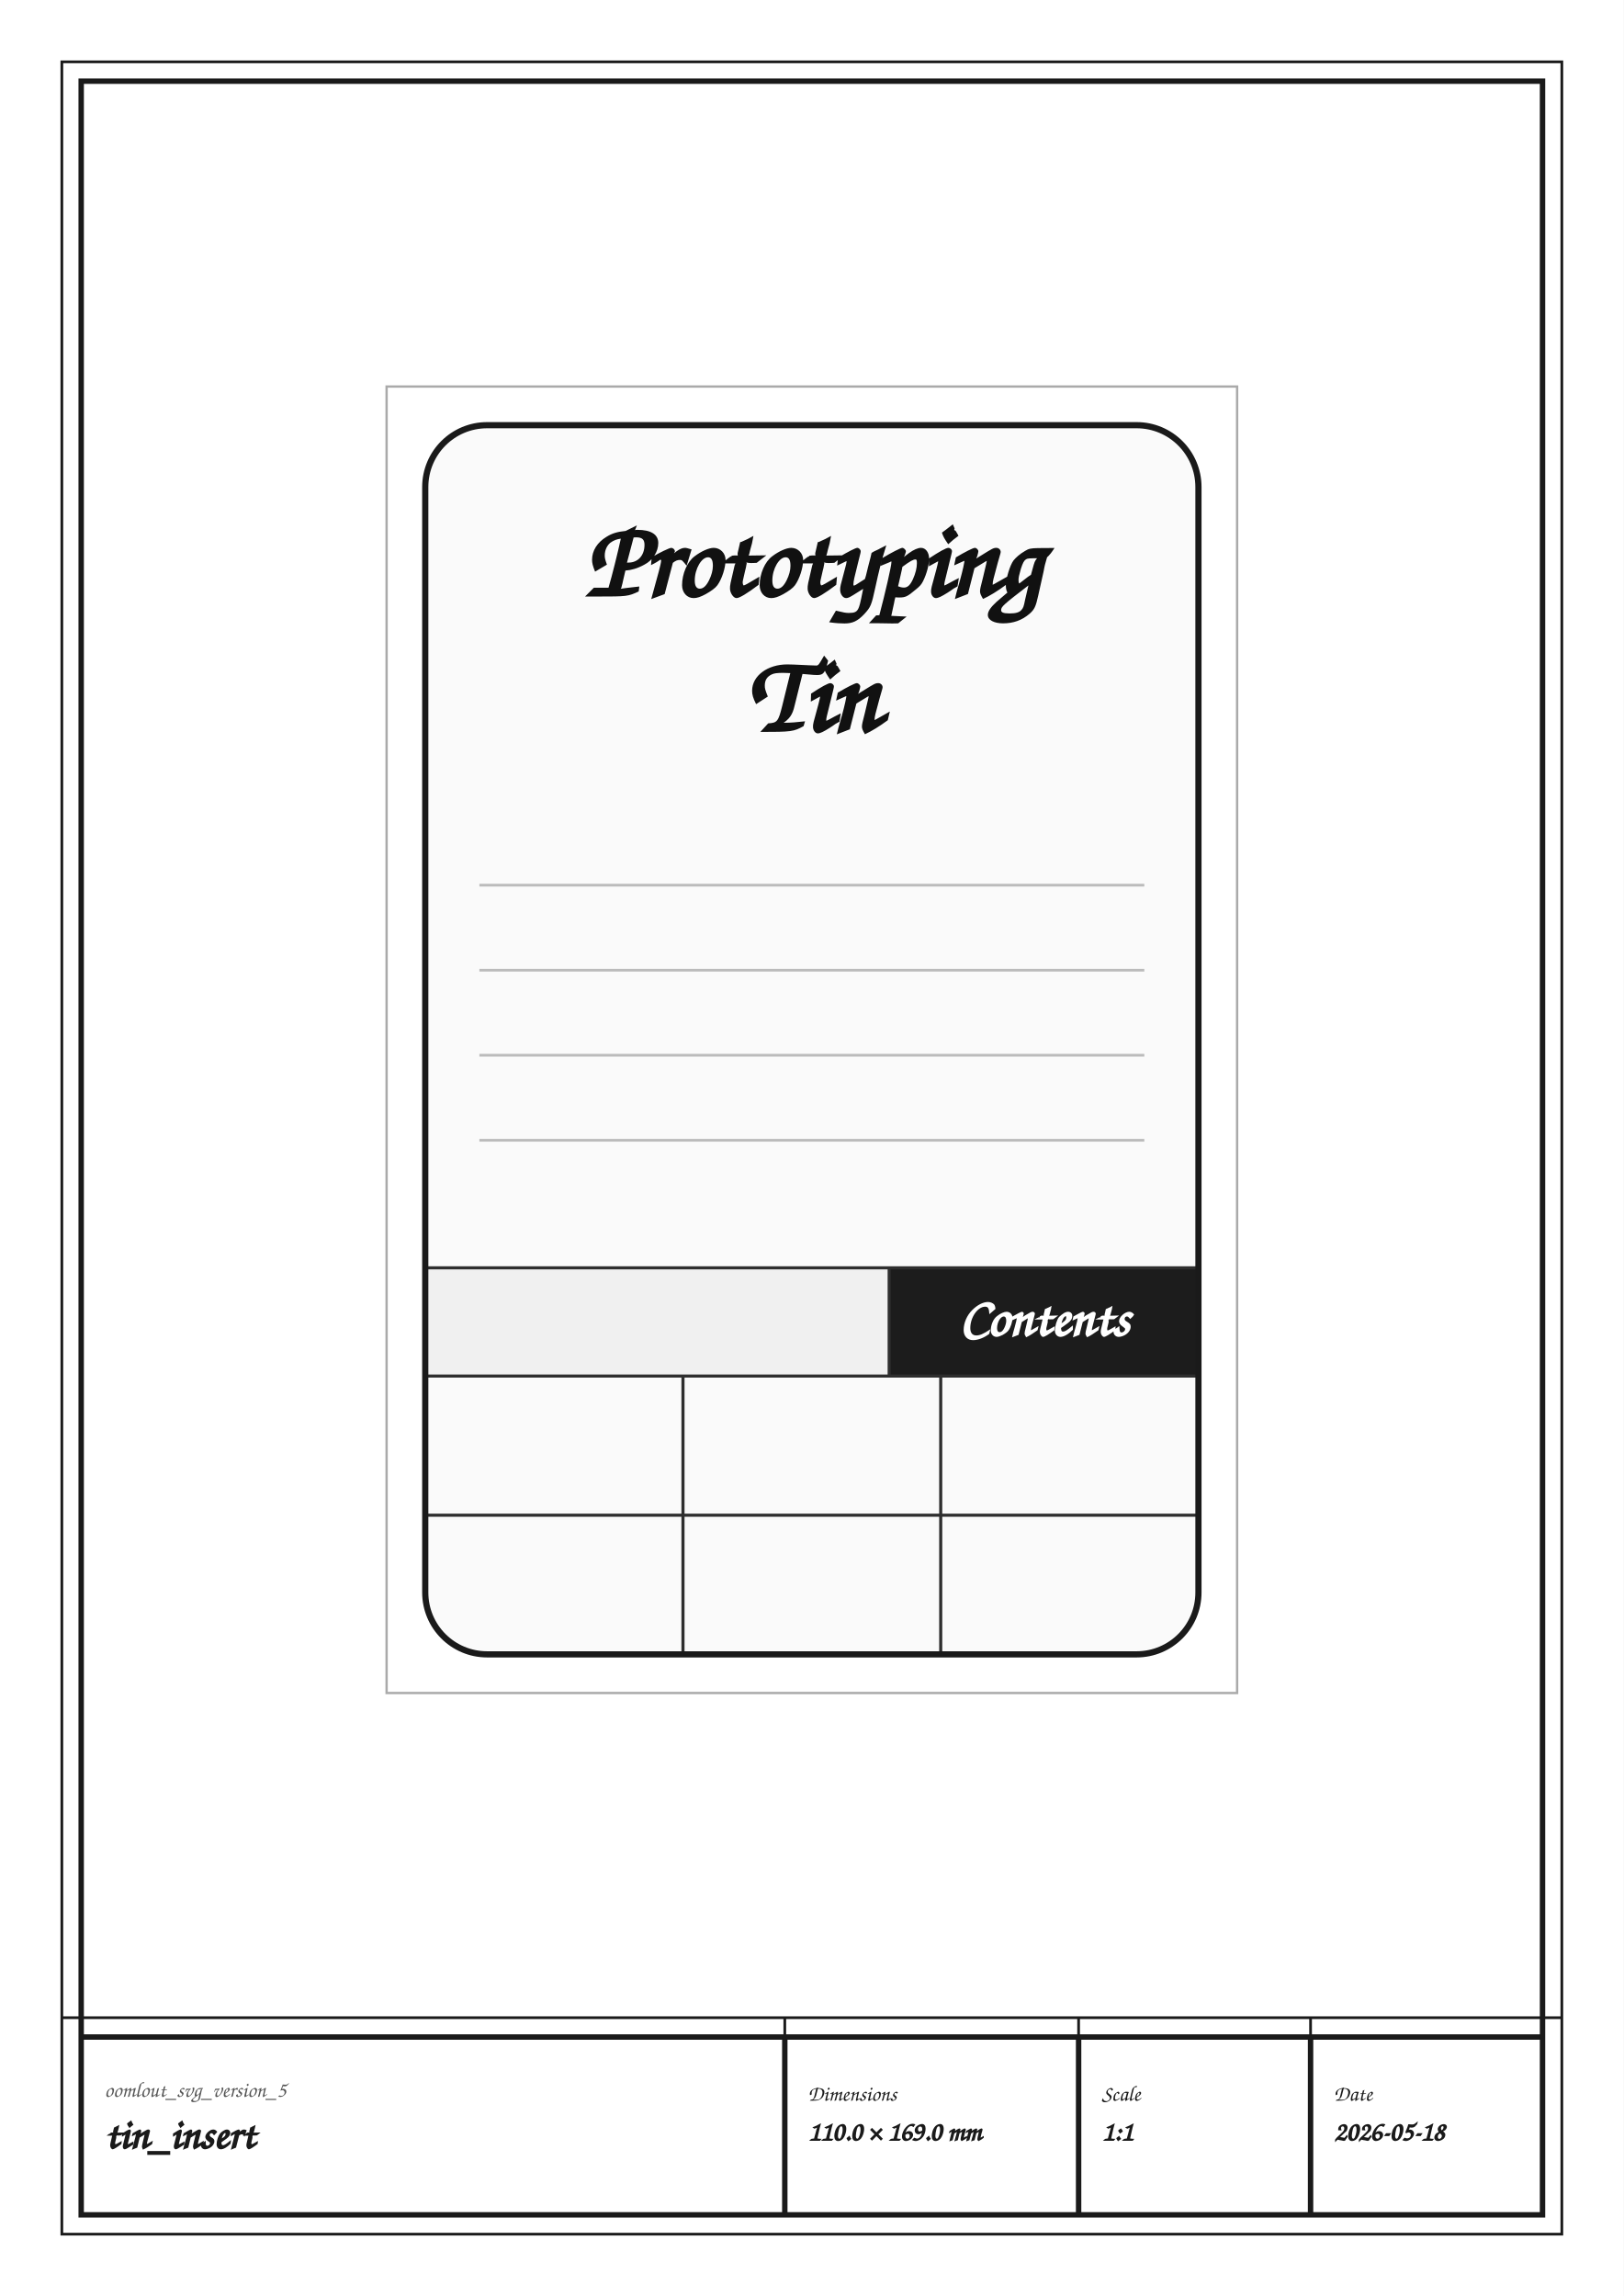
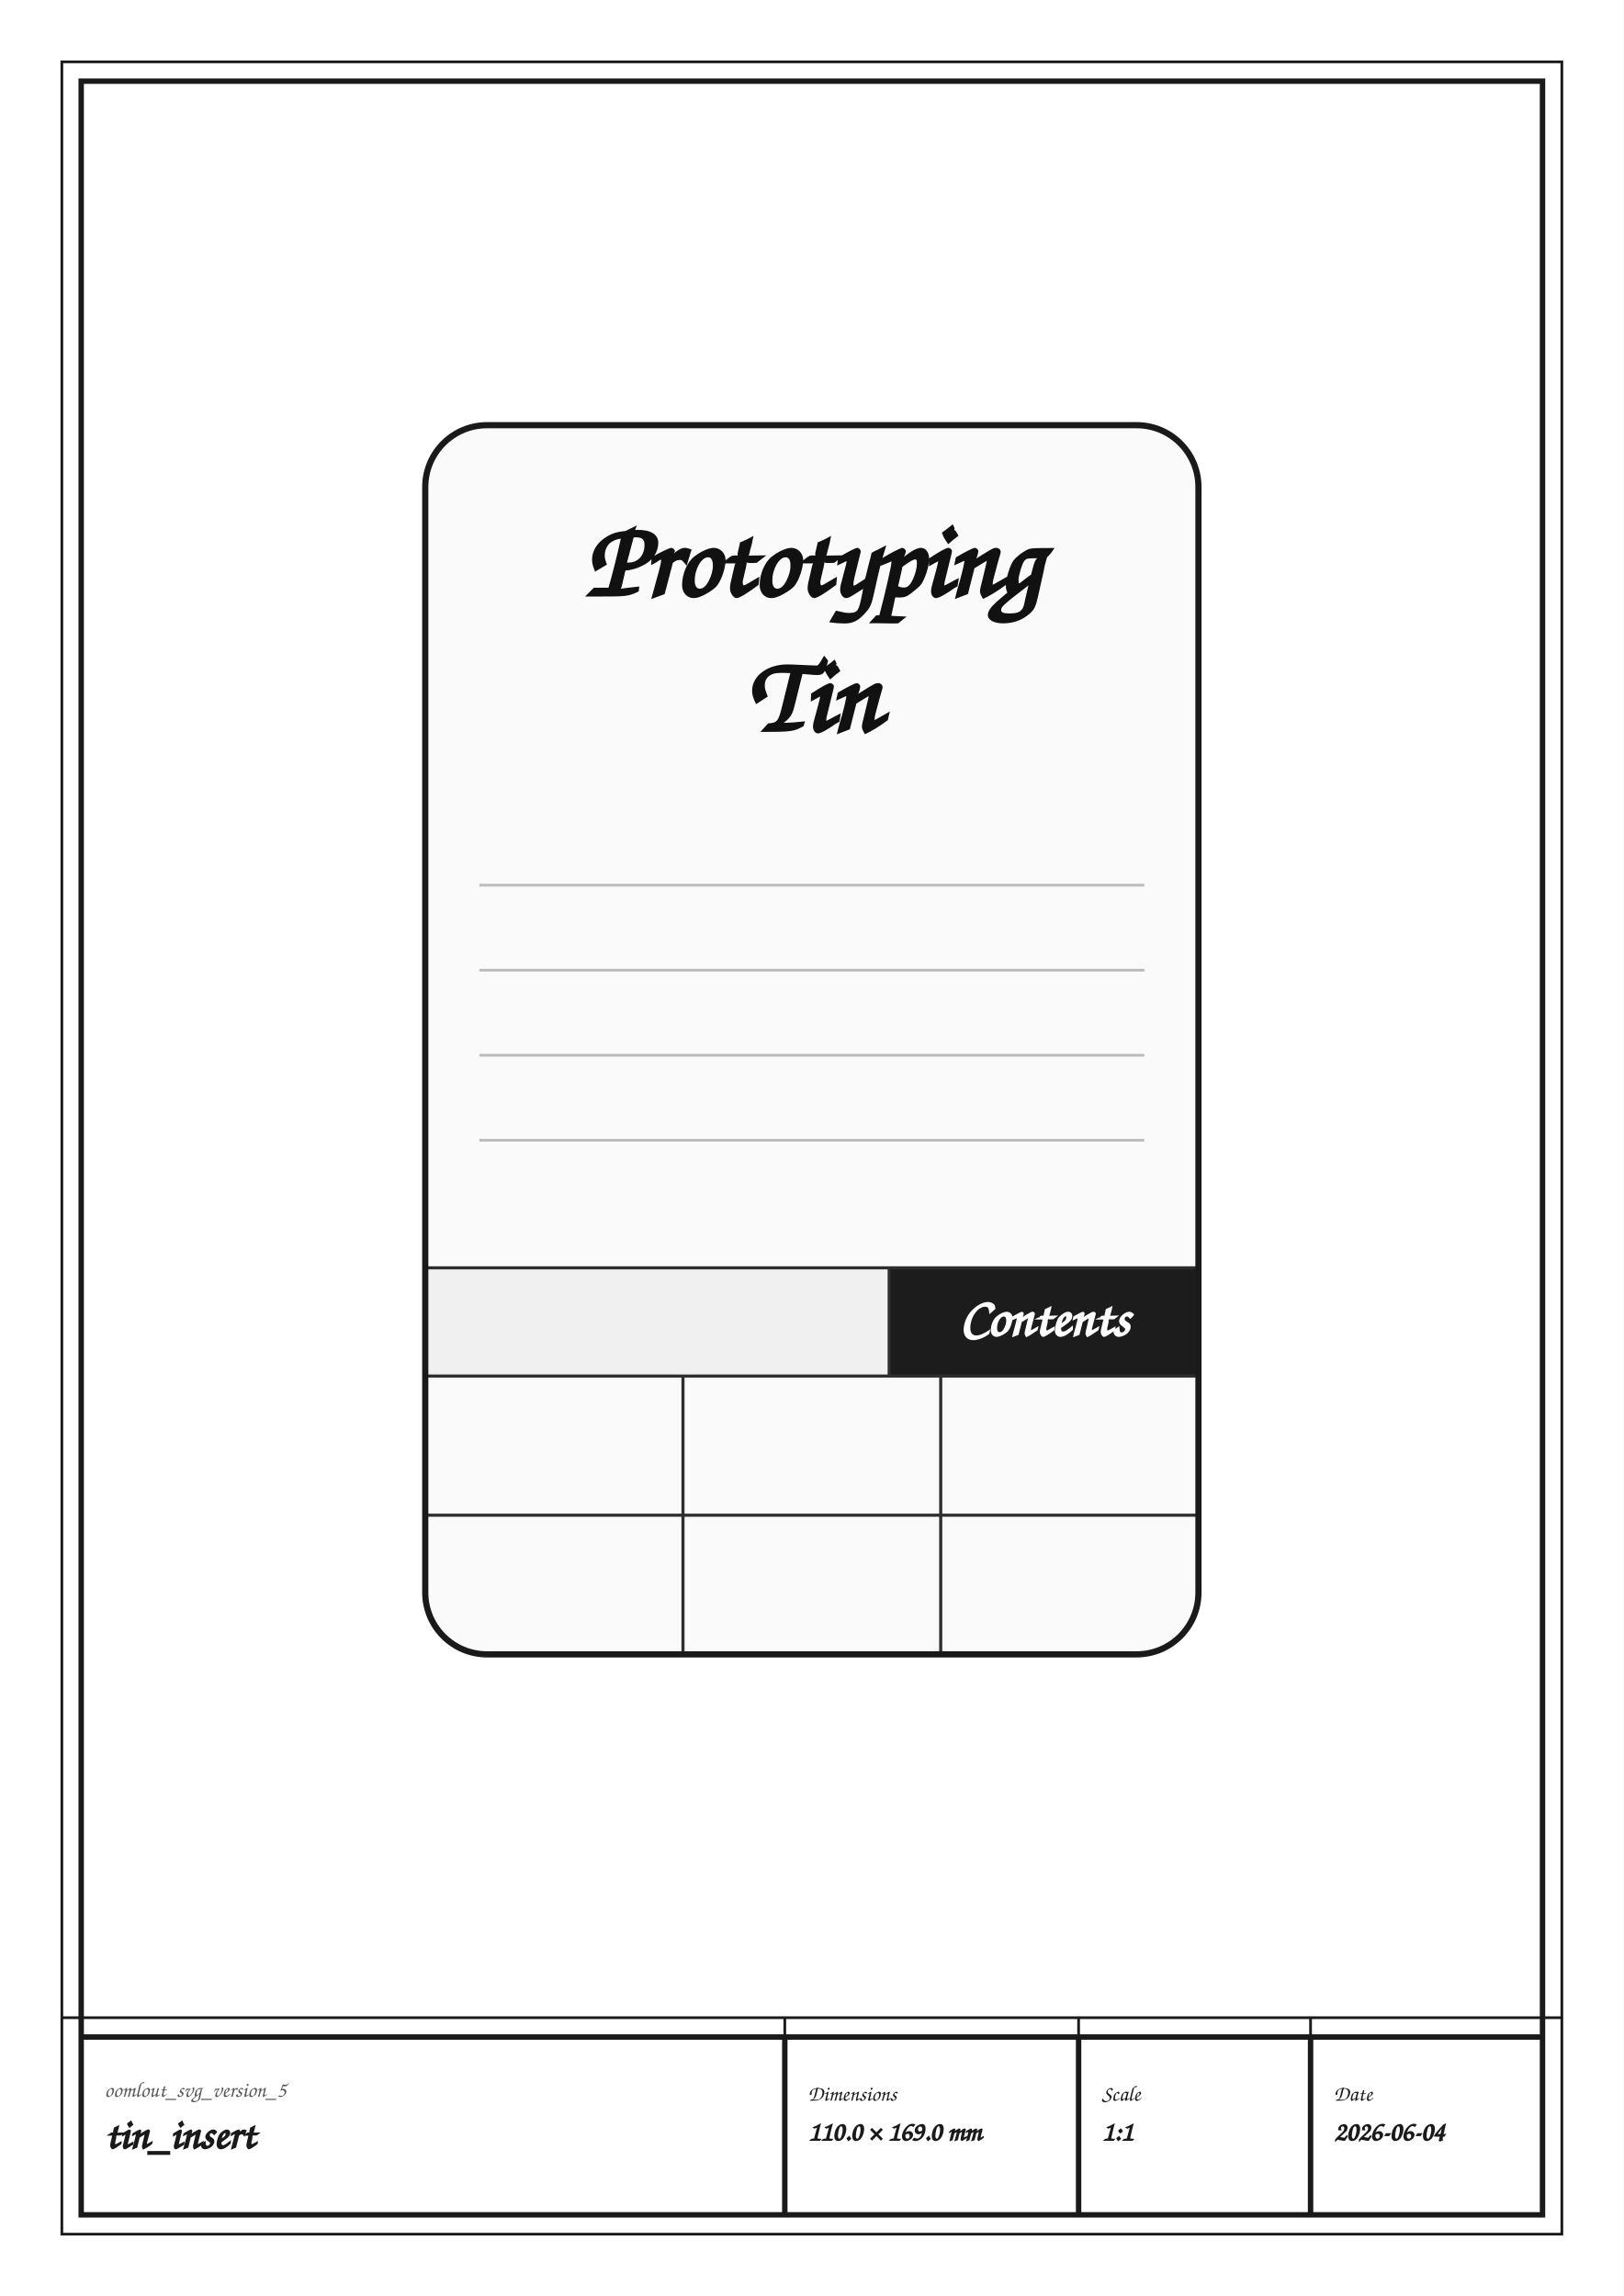
<svg xmlns="http://www.w3.org/2000/svg" width="210mm" height="297mm" viewBox="0 0 210 297">
  <rect x="0" y="0" width="210" height="297" fill="white" stroke="none" />
  <rect x="8" y="8" width="194" height="281" fill="none" stroke="#1A1A1A" stroke-width="0.35" />
  <rect x="10.5" y="10.5" width="189" height="276" fill="none" stroke="#1A1A1A" stroke-width="0.7" />
  <line x1="8" y1="261" x2="202" y2="261" stroke="#1A1A1A" stroke-width="0.35" />
  <line x1="10.5" y1="263.5" x2="199.5" y2="263.5" stroke="#1A1A1A" stroke-width="0.7" />
  <line x1="101.5" y1="261" x2="101.5" y2="286.5" stroke="#1A1A1A" stroke-width="0.35" />
  <line x1="101.5" y1="263.5" x2="101.5" y2="286.5" stroke="#1A1A1A" stroke-width="0.7" />
  <line x1="139.5" y1="261" x2="139.5" y2="286.5" stroke="#1A1A1A" stroke-width="0.35" />
  <line x1="139.5" y1="263.5" x2="139.5" y2="286.5" stroke="#1A1A1A" stroke-width="0.7" />
  <line x1="169.5" y1="261" x2="169.5" y2="286.5" stroke="#1A1A1A" stroke-width="0.35" />
  <line x1="169.5" y1="263.5" x2="169.5" y2="286.5" stroke="#1A1A1A" stroke-width="0.7" />
  <text x="13.5" y="270.5" font-family="Swis721 Blk BT, comic sans ms" font-size="2.8" font-weight="normal" text-anchor="start" dominant-baseline="middle" fill="#555555" textLength="85" lengthAdjust="spacingAndGlyphs">oomlout_svg_version_5</text>
  <text x="13.5" y="276.5" font-family="Swis721 Blk BT, comic sans ms" font-size="5.5" font-weight="bold" text-anchor="start" dominant-baseline="middle" fill="#1A1A1A" textLength="85" lengthAdjust="spacingAndGlyphs">tin_insert</text>
  <text x="104.5" y="271" font-family="Swis721 Blk BT, comic sans ms" font-size="2.8" font-weight="normal" text-anchor="start" dominant-baseline="middle" fill="#1A1A1A">Dimensions</text>
  <text x="104.5" y="276" font-family="Swis721 Blk BT, comic sans ms" font-size="3.5" font-weight="bold" text-anchor="start" dominant-baseline="middle" fill="#1A1A1A">110.0 × 169.0 mm</text>
  <text x="142.5" y="271" font-family="Swis721 Blk BT, comic sans ms" font-size="2.8" font-weight="normal" text-anchor="start" dominant-baseline="middle" fill="#1A1A1A">Scale</text>
  <text x="142.5" y="276" font-family="Swis721 Blk BT, comic sans ms" font-size="3.5" font-weight="bold" text-anchor="start" dominant-baseline="middle" fill="#1A1A1A">1:1</text>
  <text x="172.5" y="271" font-family="Swis721 Blk BT, comic sans ms" font-size="2.8" font-weight="normal" text-anchor="start" dominant-baseline="middle" fill="#1A1A1A">Date</text>
-   <text x="172.5" y="276" font-family="Swis721 Blk BT, comic sans ms" font-size="3.5" font-weight="bold" text-anchor="start" dominant-baseline="middle" fill="#1A1A1A">2026-05-18</text>
+   <text x="172.5" y="276" font-family="Swis721 Blk BT, comic sans ms" font-size="3.5" font-weight="bold" text-anchor="start" dominant-baseline="middle" fill="#1A1A1A">2026-06-04</text>
  <g transform="translate(50,50) scale(1)">
    <rect x="5" y="5" width="100" height="159" rx="8" ry="8" fill="#FAFAFA" stroke="none" />
    <text x="55" y="23.5" font-family="Swis721 Blk BT, comic sans ms" font-size="14" font-weight="bold" text-anchor="middle" dominant-baseline="middle" fill="#111111">Prototyping</text>
    <text x="55" y="41" font-family="Swis721 Blk BT, comic sans ms" font-size="14" font-weight="bold" text-anchor="middle" dominant-baseline="middle" fill="#111111">Tin</text>
    <rect x="12" y="64.325" width="86" height="0.35" fill="#BBBBBB" stroke="none" />
    <rect x="12" y="75.325" width="86" height="0.35" fill="#BBBBBB" stroke="none" />
    <rect x="12" y="86.325" width="86" height="0.35" fill="#BBBBBB" stroke="none" />
    <rect x="12" y="97.325" width="86" height="0.35" fill="#BBBBBB" stroke="none" />
    <rect x="5" y="114" width="60" height="14" fill="#F0F0F0" stroke="none" />
    <rect x="65" y="114" width="40" height="14" fill="#1C1C1C" stroke="none" />
    <text x="85" y="121" font-family="Swis721 Blk BT, comic sans ms" font-size="7" font-weight="bold" text-anchor="middle" dominant-baseline="middle" fill="#FFFFFF">Contents</text>
    <rect x="5" y="113.8" width="100" height="0.4" fill="#2E2E2E" stroke="none" />
    <rect x="5" y="127.8" width="100" height="0.4" fill="#2E2E2E" stroke="none" />
    <rect x="5" y="145.8" width="100" height="0.4" fill="#2E2E2E" stroke="none" />
    <rect x="64.8" y="114" width="0.4" height="14" fill="#2E2E2E" stroke="none" />
    <rect x="38.133" y="128" width="0.4" height="36" fill="#2E2E2E" stroke="none" />
    <rect x="71.467" y="128" width="0.4" height="36" fill="#2E2E2E" stroke="none" />
    <rect x="5" y="5" width="100" height="159" rx="8" ry="8" fill="none" stroke="#1A1A1A" stroke-width="0.8" />
  </g>
-   <rect x="50" y="50" width="110" height="169" fill="none" stroke="#AAAAAA" stroke-width="0.3" />
</svg>
